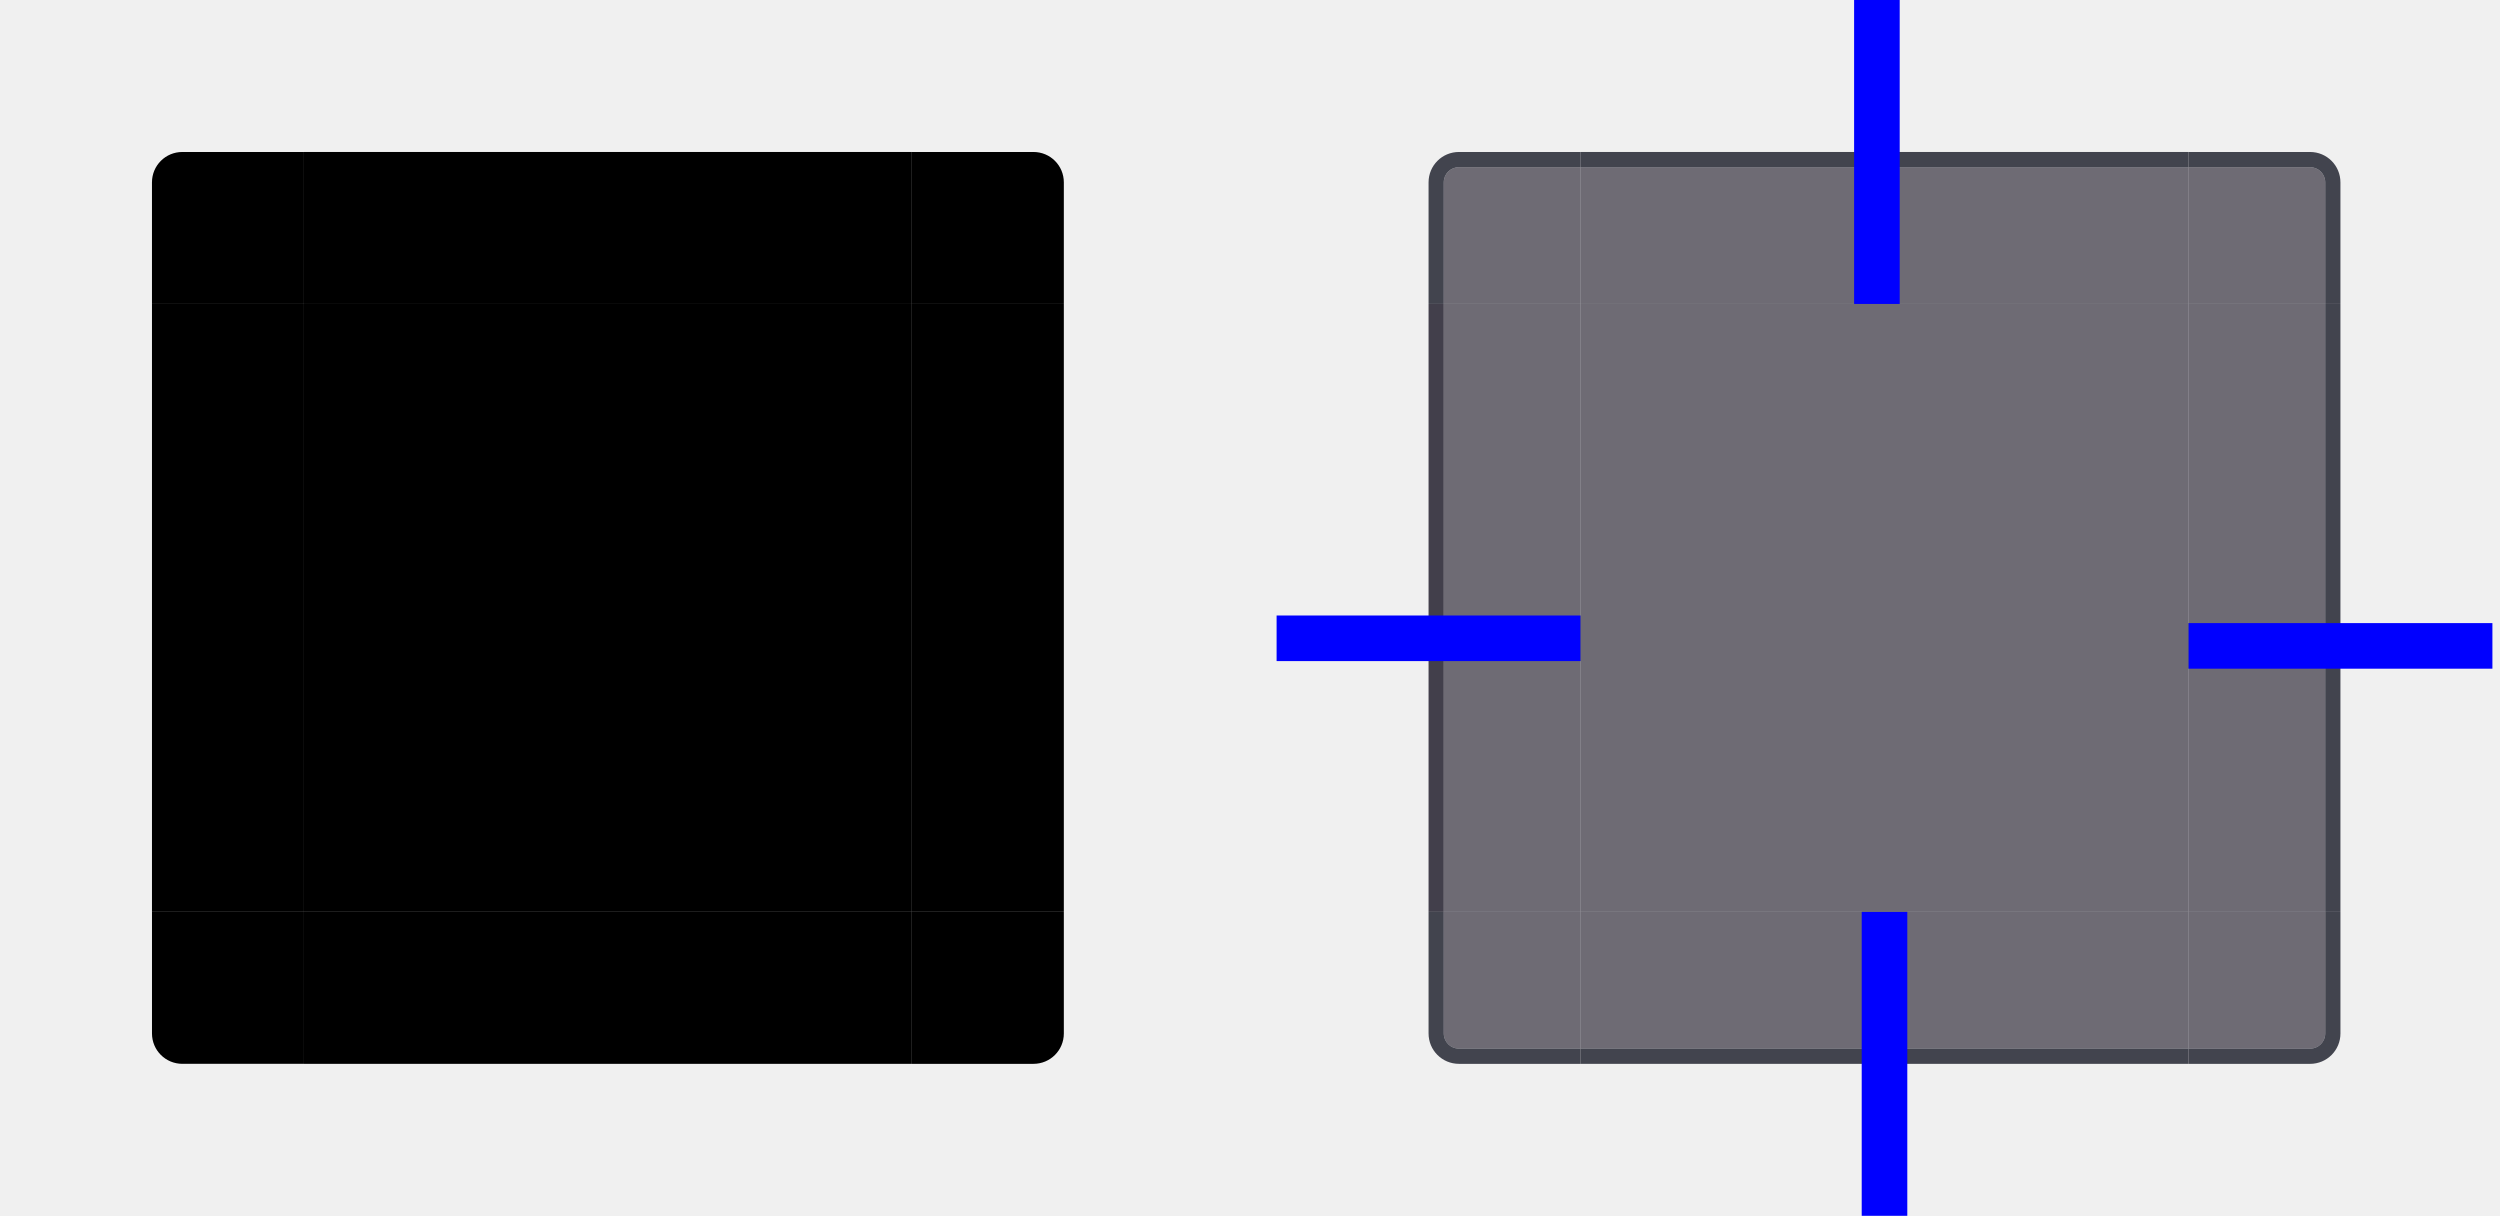
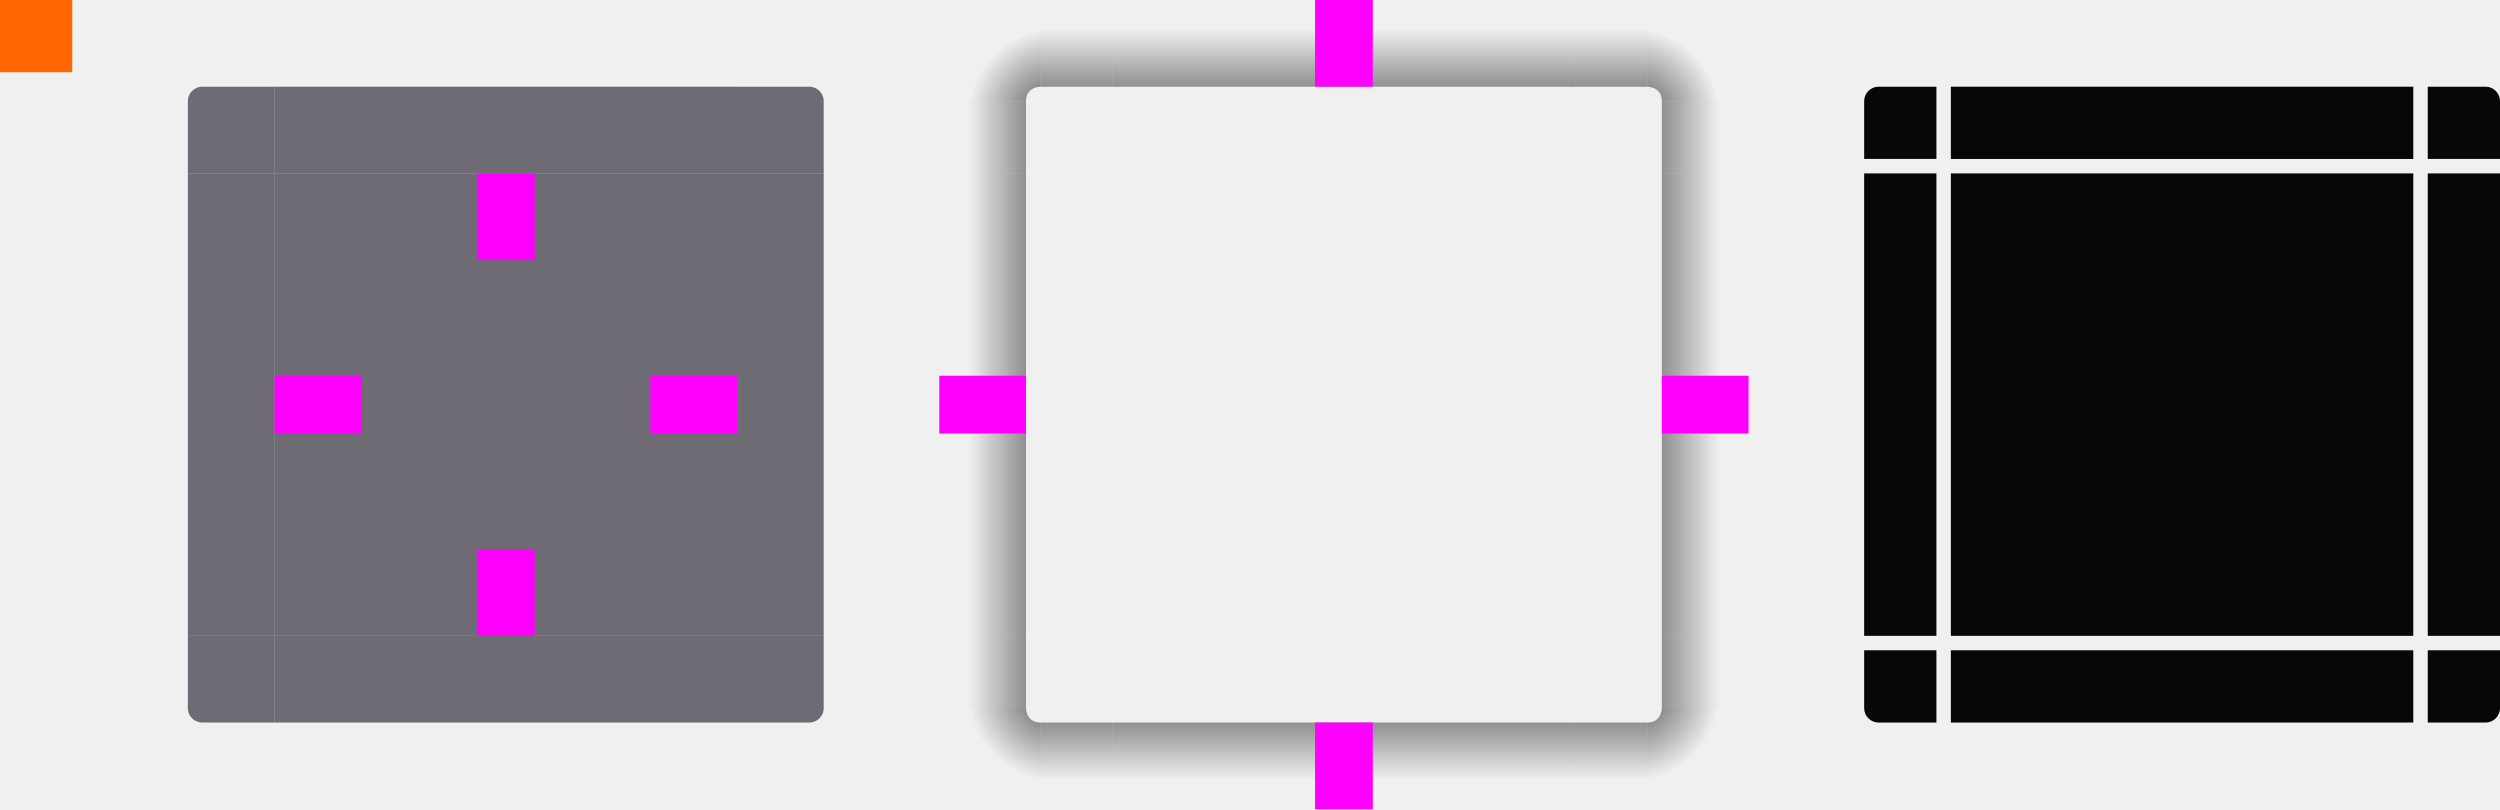
- <svg xmlns="http://www.w3.org/2000/svg" xmlns:xlink="http://www.w3.org/1999/xlink" width="164.5" height="80" id="svg2" version="1.1">
+ <svg xmlns="http://www.w3.org/2000/svg" xmlns:xlink="http://www.w3.org/1999/xlink" width="173" height="56" viewBox="0 0 173 56" id="svg2" version="1.1">
+   <style type="text/css" id="current-color-scheme">
+       .ColorScheme-Text {
+         color:#31363b;
+         stop-color:#31363b;
+       }
+       .ColorScheme-Background {
+         color:#eff0f1;
+         stop-color:#eff0f1;
+       }
+       .ColorScheme-Highlight {
+         color:#3daee9;
+         stop-color:#3daee9;
+       }
+       .ColorScheme-ViewText {
+         color:#31363b;
+         stop-color:#31363b;
+       }
+       .ColorScheme-ViewBackground {
+         color:#fcfcfc;
+         stop-color:#fcfcfc;
+       }
+       .ColorScheme-ViewHover {
+         color:#93cee9;
+         stop-color:#93cee9;
+       }
+       .ColorScheme-ViewFocus{
+         color:#3daee9;
+         stop-color:#3daee9;
+       }
+       .ColorScheme-ButtonText {
+         color:#31363b;
+         stop-color:#31363b;
+       }
+       .ColorScheme-ButtonBackground {
+         color:#eff0f1;
+         stop-color:#eff0f1;
+       }
+       .ColorScheme-ButtonHover {
+         color:#93cee9;
+         stop-color:#93cee9;
+       }
+       .ColorScheme-ButtonFocus{
+         color:#3daee9;
+         stop-color:#3daee9;
+       }
+       </style>
  <defs id="defs4">
-     <linearGradient id="linearGradient3989">
-       <stop style="stop-color:#000000;stop-opacity:0.784;" offset="0" id="stop3991" />
-       <stop id="stop3997" offset="0.5" style="stop-color:#000000;stop-opacity:0.294;" />
-       <stop style="stop-color:#000000;stop-opacity:0.078;" offset="0.75" id="stop3999" />
-       <stop style="stop-color:#000000;stop-opacity:0;" offset="1" id="stop3993" />
+     <linearGradient id="linearGradient4270">
+       <stop id="stop4272" offset="0" style="stop-color:#000000;stop-opacity:0.667" />
+       <stop id="stop4274" offset="1" style="stop-color:#000000;stop-opacity:0;" />
    </linearGradient>
-     <linearGradient id="linearGradient3115">
-       <stop id="stop3117" offset="0" style="stop-color:#ffffff;stop-opacity:1;" />
-       <stop style="stop-color:#000000;stop-opacity:0.255;" offset="0.385" id="stop3119" />
-       <stop id="stop3121" offset="0.692" style="stop-color:#000000;stop-opacity:0.094;" />
-       <stop id="stop3123" offset="1" style="stop-color:#000000;stop-opacity:0;" />
-     </linearGradient>
-     <linearGradient id="linearGradient3105">
-       <stop id="stop3107" offset="0" style="stop-color:#ffffff;stop-opacity:1;" />
-       <stop style="stop-color:#000000;stop-opacity:0.255;" offset="0.385" id="stop3109" />
-       <stop id="stop3111" offset="0.692" style="stop-color:#000000;stop-opacity:0.094;" />
-       <stop id="stop3113" offset="1" style="stop-color:#000000;stop-opacity:0;" />
-     </linearGradient>
-     <linearGradient id="linearGradient3095">
-       <stop id="stop3097" offset="0" style="stop-color:#ffffff;stop-opacity:1;" />
-       <stop style="stop-color:#000000;stop-opacity:0.314;" offset="0.385" id="stop3099" />
-       <stop id="stop3101" offset="0.692" style="stop-color:#000000;stop-opacity:0.118;" />
-       <stop id="stop3103" offset="1" style="stop-color:#000000;stop-opacity:0;" />
-     </linearGradient>
-     <linearGradient id="linearGradient3085">
-       <stop id="stop3087" offset="0" style="stop-color:#ffffff;stop-opacity:1;" />
-       <stop style="stop-color:#000000;stop-opacity:0.255;" offset="0.385" id="stop3089" />
-       <stop id="stop3091" offset="0.692" style="stop-color:#000000;stop-opacity:0.094;" />
-       <stop id="stop3093" offset="1" style="stop-color:#000000;stop-opacity:0;" />
-     </linearGradient>
-     <linearGradient id="linearGradient3884">
-       <stop style="stop-color:#000000;stop-opacity:0.314;" offset="0" id="stop3886" />
-       <stop id="stop3892" offset="0.5" style="stop-color:#000000;stop-opacity:0.118;" />
-       <stop style="stop-color:#000000;stop-opacity:0;" offset="1" id="stop3888" />
-     </linearGradient>
-     <linearGradient id="linearGradient3827">
-       <stop style="stop-color:#ffffff;stop-opacity:1;" offset="0" id="stop3829" />
-       <stop id="stop3835" offset="0.455" style="stop-color:#000000;stop-opacity:0.255;" />
-       <stop style="stop-color:#000000;stop-opacity:0.094;" offset="0.727" id="stop3837" />
-       <stop style="stop-color:#000000;stop-opacity:0;" offset="1" id="stop3831" />
-     </linearGradient>
-     <radialGradient xlink:href="#linearGradient3095" id="radialGradient3833" cx="45" cy="5" fx="45" fy="5" r="6.5" gradientUnits="userSpaceOnUse" gradientTransform="matrix(1.999999,-4.7534163e-7,4.7534182e-7,2,-44.99998,-4.99998)" />
-     <radialGradient xlink:href="#linearGradient3095" id="radialGradient3849" gradientUnits="userSpaceOnUse" gradientTransform="matrix(1.999999,6.4082701e-6,-6.4082513e-6,1.999994,-44.99994,-5.000256)" cx="45" cy="5" fx="45" fy="5" r="6.5" />
-     <radialGradient xlink:href="#linearGradient3095" id="radialGradient3861" gradientUnits="userSpaceOnUse" gradientTransform="matrix(1.999999,-3.9824053e-7,3.9823958e-7,1.999994,-44.99998,-4.99995)" cx="45" cy="5" fx="45" fy="5" r="6.5" />
-     <radialGradient xlink:href="#linearGradient3095" id="radialGradient3873" gradientUnits="userSpaceOnUse" gradientTransform="matrix(2,3.2965234e-7,-3.2965237e-7,2,-44.99999,-5.000015)" cx="45" cy="5" fx="45" fy="5" r="6.5" />
-     <linearGradient xlink:href="#linearGradient3884" id="linearGradient3890" x1="253" y1="717.362" x2="253" y2="709.362" gradientUnits="userSpaceOnUse" />
-     <linearGradient xlink:href="#linearGradient3884-0" id="linearGradient3890-6" x1="253" y1="717.362" x2="253" y2="711.362" gradientUnits="userSpaceOnUse" />
-     <linearGradient id="linearGradient3884-0">
-       <stop style="stop-color:#000000;stop-opacity:0.255;" offset="0" id="stop3886-6" />
-       <stop id="stop3892-3" offset="0.5" style="stop-color:#000000;stop-opacity:0.094;" />
-       <stop style="stop-color:#000000;stop-opacity:0;" offset="1" id="stop3888-8" />
-     </linearGradient>
-     <linearGradient y2="709.362" x2="253" y1="717.362" x1="253" gradientUnits="userSpaceOnUse" id="linearGradient3920" xlink:href="#linearGradient3884" />
-     <linearGradient xlink:href="#linearGradient3884" id="linearGradient3959" gradientUnits="userSpaceOnUse" x1="253" y1="717.362" x2="253" y2="709.362" />
-     <linearGradient xlink:href="#linearGradient3884" id="linearGradient3971" gradientUnits="userSpaceOnUse" x1="253" y1="717.362" x2="253" y2="709.362" />
-     <radialGradient xlink:href="#linearGradient3827" id="radialGradient4067" gradientUnits="userSpaceOnUse" gradientTransform="matrix(1.692308,0,0,1.692308,-31.15384,-3.461538)" cx="45" cy="5" fx="45" fy="5" r="6.5" />
-     <radialGradient xlink:href="#linearGradient3827" id="radialGradient4069" gradientUnits="userSpaceOnUse" gradientTransform="matrix(1.692308,0,0,1.692308,-31.15384,-3.461538)" cx="45" cy="5" fx="45" fy="5" r="6.5" />
-     <radialGradient xlink:href="#linearGradient3827" id="radialGradient4071" gradientUnits="userSpaceOnUse" gradientTransform="matrix(1.692308,0,0,1.692308,-31.15384,-3.461538)" cx="45" cy="5" fx="45" fy="5" r="6.5" />
-     <radialGradient xlink:href="#linearGradient3827" id="radialGradient4073" gradientUnits="userSpaceOnUse" gradientTransform="matrix(1.692308,0,0,1.692308,-31.15384,-3.461538)" cx="45" cy="5" fx="45" fy="5" r="6.5" />
-     <linearGradient xlink:href="#linearGradient3884" id="linearGradient4075" gradientUnits="userSpaceOnUse" x1="253" y1="717.362" x2="253" y2="711.362" />
-     <linearGradient xlink:href="#linearGradient3884-0" id="linearGradient4077" gradientUnits="userSpaceOnUse" x1="253" y1="717.362" x2="253" y2="711.362" />
-     <linearGradient xlink:href="#linearGradient3884-0" id="linearGradient4079" gradientUnits="userSpaceOnUse" x1="253" y1="717.362" x2="253" y2="711.362" />
-     <linearGradient xlink:href="#linearGradient3884" id="linearGradient4081" gradientUnits="userSpaceOnUse" x1="253" y1="717.362" x2="253" y2="711.362" />
-     <clipPath clipPathUnits="userSpaceOnUse" id="clipPath3141">
-       <rect style="fill:#ff0000;stroke:none" id="rect3143" width="25" height="25" x="340" y="702.362" />
-     </clipPath>
-     <clipPath clipPathUnits="userSpaceOnUse" id="clipPath3145">
-       <rect style="fill:#ff0000;stroke:none" id="rect3147" width="25" height="25" x="340" y="702.362" />
-     </clipPath>
-     <clipPath clipPathUnits="userSpaceOnUse" id="clipPath3155">
-       <rect y="702.362" x="310" height="25" width="30" id="rect3157" style="fill:#ff00ff;stroke:none" />
-     </clipPath>
-     <clipPath clipPathUnits="userSpaceOnUse" id="clipPath4050">
-       <rect style="fill:#ff0000;stroke:none" id="rect4052" width="25" height="25" x="340" y="702.362" />
-     </clipPath>
-     <clipPath clipPathUnits="userSpaceOnUse" id="clipPath3101">
-       <rect y="816.362" x="416" height="25" width="25" id="rect3103" style="fill:#008000;fill-opacity:1;stroke:none" />
-     </clipPath>
-     <clipPath clipPathUnits="userSpaceOnUse" id="clipPath3110">
-       <rect y="816.362" x="361" height="25" width="25" id="rect3112" style="fill:#008000;fill-opacity:1;stroke:none" />
-     </clipPath>
-     <clipPath clipPathUnits="userSpaceOnUse" id="clipPath3124">
-       <rect y="816.362" x="386" height="25" width="30" id="rect3126" style="fill:#ffff00;fill-opacity:1;stroke:none" />
-     </clipPath>
-     <clipPath clipPathUnits="userSpaceOnUse" id="clipPath3130">
-       <rect style="fill:#ffff00;fill-opacity:1;stroke:none" id="rect3132" width="30" height="25" x="386" y="871.362" />
-     </clipPath>
-     <clipPath clipPathUnits="userSpaceOnUse" id="clipPath3136">
-       <rect y="871.362" x="416" height="25" width="25" id="rect3138" style="fill:#008000;fill-opacity:1;stroke:none" />
-     </clipPath>
-     <clipPath clipPathUnits="userSpaceOnUse" id="clipPath3142">
-       <rect style="fill:#008000;fill-opacity:1;stroke:none" id="rect3144" width="25" height="25" x="361" y="871.362" />
-     </clipPath>
-     <clipPath clipPathUnits="userSpaceOnUse" id="clipPath3162">
-       <rect transform="rotate(90)" style="fill:#008000;fill-opacity:1;stroke:none" id="rect3164" width="30" height="25" x="841.362" y="-386" />
-     </clipPath>
-     <clipPath clipPathUnits="userSpaceOnUse" id="clipPath3170">
-       <rect transform="rotate(90)" style="fill:#008000;fill-opacity:1;stroke:none" id="rect3172" width="30" height="25" x="841.362" y="-441" />
-     </clipPath>
-     <clipPath clipPathUnits="userSpaceOnUse" id="clipPath3125">
-       <path style="fill:#00000f;fill-opacity:1;stroke:none" d="m 635,787.362 h 25 v 25 h -25 z" id="path3127" clip-path="none" />
-     </clipPath>
-     <clipPath clipPathUnits="userSpaceOnUse" id="clipPath3133">
-       <path id="path3135" d="m 580,787.362 h 25 v 25 h -25 z" style="fill:#00000f;fill-opacity:1;stroke:none" />
-     </clipPath>
-     <clipPath clipPathUnits="userSpaceOnUse" id="clipPath3143">
-       <path id="path3145" d="m 605,787.362 h 30 v 25 h -30 z" style="fill:#00000f;fill-opacity:1;stroke:none" />
-     </clipPath>
-     <clipPath clipPathUnits="userSpaceOnUse" id="clipPath3152">
-       <path id="path3154" d="m 635,842.362 h 25 v 25 h -25 z" style="fill:#00000f;fill-opacity:1;stroke:none" />
-     </clipPath>
-     <clipPath clipPathUnits="userSpaceOnUse" id="clipPath3161">
-       <path id="path3163" d="m 580,842.362 h 25 v 25 h -25 z" style="fill:#00000f;fill-opacity:1;stroke:none" />
-     </clipPath>
-     <clipPath clipPathUnits="userSpaceOnUse" id="clipPath3169">
-       <path id="path3171" d="m 635,812.362 h 25 v 30 h -25 z" style="fill:#00000f;fill-opacity:1;stroke:none" />
-     </clipPath>
-     <clipPath clipPathUnits="userSpaceOnUse" id="clipPath3177">
-       <path id="path3179" d="m 605,842.362 h 30 v 25 h -30 z" style="fill:#00000f;fill-opacity:1;stroke:none" />
-     </clipPath>
-     <clipPath clipPathUnits="userSpaceOnUse" id="clipPath3187">
-       <path style="fill:#00000f;fill-opacity:1;stroke:none" d="m 605,812.362 v 30 h -25 v -30 z" id="path3189" />
-     </clipPath>
-     <filter id="filter3961" width="10" height="10" x="-0.2" y="-0.2" style="color-interpolation-filters:sRGB">
-       <feFlood id="feFlood3963" flood-opacity="0.5" flood-color="rgb(0,0,0)" result="flood" />
-       <feComposite id="feComposite3965" in2="SourceGraphic" in="flood" operator="in" result="composite1" />
-       <feGaussianBlur id="feGaussianBlur3967" stdDeviation="6" result="blur" />
-       <feOffset id="feOffset3969" dx="0" dy="0" result="offset" />
-       <feComposite id="feComposite3971" in2="offset" in="SourceGraphic" operator="over" result="composite2" />
-     </filter>
-     <clipPath clipPathUnits="userSpaceOnUse" id="clipPath4012">
-       <rect style="fill:#000000;fill-opacity:1;stroke:none" id="rect4014" width="30" height="30" x="525" y="767.362" ry="4.5911967e-13" />
-     </clipPath>
-     <clipPath clipPathUnits="userSpaceOnUse" id="clipPath4029">
-       <rect style="fill:#000000;fill-opacity:1;stroke:none" id="rect4031" width="10" height="30" x="510" y="767.362" ry="4.5911967e-13" />
-     </clipPath>
-     <linearGradient xlink:href="#linearGradient3884-9" id="linearGradient3971-9" gradientUnits="userSpaceOnUse" x1="253" y1="717.362" x2="253" y2="711.362" />
-     <linearGradient id="linearGradient3884-9">
-       <stop style="stop-color:#000000;stop-opacity:0.255;" offset="0" id="stop3886-4" />
-       <stop id="stop3892-9" offset="0.5" style="stop-color:#000000;stop-opacity:0.094;" />
-       <stop style="stop-color:#000000;stop-opacity:0;" offset="1" id="stop3888-6" />
-     </linearGradient>
-     <linearGradient xlink:href="#linearGradient3884-0-2" id="linearGradient3959-4" gradientUnits="userSpaceOnUse" x1="253" y1="717.362" x2="253" y2="711.362" />
-     <linearGradient id="linearGradient3884-0-2">
-       <stop style="stop-color:#000000;stop-opacity:0.255;" offset="0" id="stop3886-6-3" />
-       <stop id="stop3892-3-9" offset="0.5" style="stop-color:#000000;stop-opacity:0.094;" />
-       <stop style="stop-color:#000000;stop-opacity:0;" offset="1" id="stop3888-8-5" />
-     </linearGradient>
-     <linearGradient y2="711.362" x2="253" y1="717.362" x1="253" gradientUnits="userSpaceOnUse" id="linearGradient3920-5" xlink:href="#linearGradient3884-0-2" />
-     <linearGradient id="linearGradient3106">
-       <stop style="stop-color:#000000;stop-opacity:0.255;" offset="0" id="stop3108" />
-       <stop id="stop3110" offset="0.5" style="stop-color:#000000;stop-opacity:0.094;" />
-       <stop style="stop-color:#000000;stop-opacity:0;" offset="1" id="stop3112" />
-     </linearGradient>
-     <linearGradient xlink:href="#linearGradient3884-9" id="linearGradient3890-8" x1="253" y1="717.362" x2="253" y2="711.362" gradientUnits="userSpaceOnUse" />
-     <linearGradient id="linearGradient3115-9">
-       <stop style="stop-color:#000000;stop-opacity:0.255;" offset="0" id="stop3117-8" />
-       <stop id="stop3119-0" offset="0.5" style="stop-color:#000000;stop-opacity:0.094;" />
-       <stop style="stop-color:#000000;stop-opacity:0;" offset="1" id="stop3121-4" />
-     </linearGradient>
-     <radialGradient xlink:href="#linearGradient3827-4" id="radialGradient3873-1" gradientUnits="userSpaceOnUse" gradientTransform="matrix(1.692308,0,0,1.692308,-31.15384,-3.461538)" cx="45" cy="5" fx="45" fy="5" r="6.5" />
-     <linearGradient id="linearGradient3827-4">
-       <stop style="stop-color:#ffffff;stop-opacity:1;" offset="0" id="stop3829-1" />
-       <stop id="stop3835-4" offset="0.455" style="stop-color:#000000;stop-opacity:0.255;" />
-       <stop style="stop-color:#000000;stop-opacity:0.094;" offset="0.727" id="stop3837-7" />
-       <stop style="stop-color:#000000;stop-opacity:0;" offset="1" id="stop3831-2" />
-     </linearGradient>
-     <radialGradient xlink:href="#linearGradient3827-4" id="radialGradient3861-6" gradientUnits="userSpaceOnUse" gradientTransform="matrix(1.692308,0,0,1.692308,-31.15384,-3.461538)" cx="45" cy="5" fx="45" fy="5" r="6.5" />
-     <linearGradient id="linearGradient3130">
-       <stop style="stop-color:#ffffff;stop-opacity:1;" offset="0" id="stop3132" />
-       <stop id="stop3134" offset="0.455" style="stop-color:#000000;stop-opacity:0.255;" />
-       <stop style="stop-color:#000000;stop-opacity:0.094;" offset="0.727" id="stop3136" />
-       <stop style="stop-color:#000000;stop-opacity:0;" offset="1" id="stop3138" />
-     </linearGradient>
-     <radialGradient xlink:href="#linearGradient3827-4" id="radialGradient3849-5" gradientUnits="userSpaceOnUse" gradientTransform="matrix(1.692308,0,0,1.692308,-31.15384,-3.461538)" cx="45" cy="5" fx="45" fy="5" r="6.5" />
-     <linearGradient id="linearGradient3141">
-       <stop style="stop-color:#ffffff;stop-opacity:1;" offset="0" id="stop3143" />
-       <stop id="stop3145" offset="0.455" style="stop-color:#000000;stop-opacity:0.255;" />
-       <stop style="stop-color:#000000;stop-opacity:0.094;" offset="0.727" id="stop3147" />
-       <stop style="stop-color:#000000;stop-opacity:0;" offset="1" id="stop3149" />
-     </linearGradient>
-     <radialGradient xlink:href="#linearGradient3827-4" id="radialGradient3833-8" cx="45" cy="5" fx="45" fy="5" r="6.5" gradientUnits="userSpaceOnUse" gradientTransform="matrix(1.692308,0,0,1.692308,-31.15384,-3.461538)" />
-     <linearGradient id="linearGradient3152">
-       <stop style="stop-color:#ffffff;stop-opacity:1;" offset="0" id="stop3154" />
-       <stop id="stop3156" offset="0.455" style="stop-color:#000000;stop-opacity:0.255;" />
-       <stop style="stop-color:#000000;stop-opacity:0.094;" offset="0.727" id="stop3158" />
-       <stop style="stop-color:#000000;stop-opacity:0;" offset="1" id="stop3160" />
-     </linearGradient>
-     <radialGradient xlink:href="#linearGradient3827-4" id="radialGradient4361" gradientUnits="userSpaceOnUse" gradientTransform="matrix(1.692308,0,0,1.692308,813.8462,881.9006)" cx="45" cy="5" fx="45" fy="5" r="6.5" />
-     <linearGradient xlink:href="#linearGradient3763" id="linearGradient4243" gradientUnits="userSpaceOnUse" x1="80" y1="-967.362" x2="80" y2="-952.362" />
-     <linearGradient id="linearGradient3763">
-       <stop style="stop-color:#000000;stop-opacity:0.745;" offset="0" id="stop3765" />
-       <stop id="stop3773" offset="0.5" style="stop-color:#000000;stop-opacity:0.275;" />
-       <stop style="stop-color:#000000;stop-opacity:0.067;" offset="0.75" id="stop3775" />
-       <stop style="stop-color:#000000;stop-opacity:0;" offset="1" id="stop3767" />
-     </linearGradient>
+     <linearGradient xlink:href="#linearGradient4270" id="linearGradient4920" gradientUnits="userSpaceOnUse" x1="-912.362" y1="-35" x2="-906.362" y2="-35" />
+     <linearGradient xlink:href="#linearGradient4270" id="linearGradient4922" gradientUnits="userSpaceOnUse" x1="15" y1="12" x2="9" y2="12" />
+     <radialGradient xlink:href="#linearGradient4270" id="radialGradient4924" gradientUnits="userSpaceOnUse" gradientTransform="matrix(-9.185727e-8,-0.9999998,1.000007,-9.1857169e-8,-840.9759,30.20006)" cx="22.2" cy="913.969" fx="22.2" fy="913.969" r="6" />
+     <linearGradient xlink:href="#linearGradient4270" id="linearGradient4926" gradientUnits="userSpaceOnUse" x1="19" y1="8" x2="19" y2="2" gradientTransform="translate(58,0)" />
+     <linearGradient xlink:href="#linearGradient4270" id="linearGradient4928" gradientUnits="userSpaceOnUse" x1="55" y1="12" x2="61" y2="12" />
+     <radialGradient xlink:href="#linearGradient4270" id="radialGradient4930" gradientUnits="userSpaceOnUse" gradientTransform="matrix(1,4.4078421e-7,-3.4750754e-7,1.000004,59.10746,-903.7655)" cx="53.893" cy="911.762" fx="53.893" fy="911.762" r="6" />
+     <linearGradient xlink:href="#linearGradient4270" id="linearGradient4932" gradientUnits="userSpaceOnUse" x1="51" y1="8" x2="51" y2="2" gradientTransform="translate(58,0)" />
+     <linearGradient xlink:href="#linearGradient4270" id="linearGradient4934" gradientUnits="userSpaceOnUse" x1="952.362" y1="-35" x2="958.362" y2="-35" />
+     <linearGradient xlink:href="#linearGradient4270" id="linearGradient4936" gradientUnits="userSpaceOnUse" x1="19" y1="48" x2="19" y2="54" gradientTransform="translate(58,0)" />
+     <radialGradient xlink:href="#linearGradient4270" id="radialGradient4938" gradientUnits="userSpaceOnUse" gradientTransform="matrix(-0.9999998,-1.5839455e-6,1.5839458e-6,-1,80.64136,998.3622)" cx="7.643" cy="950.362" fx="7.643" fy="950.362" r="6" />
+     <linearGradient xlink:href="#linearGradient4270" id="linearGradient4940" gradientUnits="userSpaceOnUse" x1="15" y1="44" x2="9" y2="44" />
+     <linearGradient xlink:href="#linearGradient4270" id="linearGradient4942" gradientUnits="userSpaceOnUse" x1="51" y1="48" x2="51" y2="54" gradientTransform="translate(58,0)" />
+     <radialGradient xlink:href="#linearGradient4270" id="radialGradient4944" gradientUnits="userSpaceOnUse" gradientTransform="matrix(2.1665502e-7,1,-0.9999899,2.166522e-7,1058.103,-6.250216)" cx="54.25" cy="945.112" fx="54.25" fy="945.112" r="6" />
+     <linearGradient xlink:href="#linearGradient4270" id="linearGradient4946" gradientUnits="userSpaceOnUse" x1="55" y1="44" x2="61" y2="44" />
+     <linearGradient xlink:href="#linearGradient4270" id="linearGradient4948" gradientUnits="userSpaceOnUse" x1="-15" y1="932.362" x2="-9" y2="932.362" />
+     <linearGradient xlink:href="#linearGradient4270" id="linearGradient4950" gradientUnits="userSpaceOnUse" x1="55" y1="932.362" x2="61" y2="932.362" />
+     <style type="text/css" id="current-color-scheme">
+       .ColorScheme-Text {
+         color:#31363b;
+       }
+       .ColorScheme-Background {
+         color:#eff0f1;
+       }
+       .ColorScheme-Highlight {
+         color:#3daee9;
+       }
+       .ColorScheme-ViewText {
+         color:#31363b;
+       }
+       .ColorScheme-ViewBackground {
+         color:#fcfcfc;
+       }
+       .ColorScheme-ViewHover {
+         color:#93cee9;
+       }
+       .ColorScheme-ViewFocus{
+         color:#3daee9;
+       }
+       .ColorScheme-ButtonText {
+         color:#31363b;
+       }
+       .ColorScheme-ButtonBackground {
+         color:#eff0f1;
+       }
+       .ColorScheme-ButtonHover {
+         color:#93cee9;
+       }
+       .ColorScheme-ButtonFocus{
+         color:#3daee9;
+       }
+       </style>
  </defs>
-   <g id="layer1" transform="translate(-973.3296,-1030.159)">
-     <g id="left" transform="matrix(-1,0,0,1.111111,2266.659,-126.6842)" style="fill:#171322;fill-opacity:1">
-       <g transform="matrix(0,0.9999991,-1,0,2249.489,-99.16894)" id="right-1-7" style="fill:#171322;fill-opacity:1">
-         <path id="rect1058-2-6-92" d="m 1158.33,1051.159 h 36 v 9 h -36 z" style="opacity:0.6;fill:#171322;fill-opacity:1;stroke:none" />
-         <rect style="opacity:0.8;fill:#171322;fill-opacity:1;stroke:none" id="rect1060-9-1-0" width="36" height="1" x="1158.33" y="1050.159" />
-       </g>
-       <rect y="1081.159" x="1199.33" height="2" width="10" id="rect1095-2" style="opacity:0;fill:#171322;fill-opacity:1;stroke:none;stroke-width:0.816" />
-     </g>
-     <g transform="matrix(0,-1,1.111112,0,-99.51538,2239.489)" id="top" style="fill:#171322;fill-opacity:1">
-       <g transform="matrix(0,0.9999991,-1,0,2249.489,-99.16894)" id="right-1-0-6" style="fill:#171322;fill-opacity:1">
-         <path id="rect1058-2-6-9-2" d="m 1158.33,1051.159 h 36 v 9 h -36 z" style="opacity:0.6;fill:#171322;fill-opacity:1;stroke:none" />
-         <rect style="opacity:0.8;fill:#171926;fill-opacity:1;stroke:none" id="rect1060-9-1-3-6" width="36" height="1" x="1158.33" y="1050.159" />
-       </g>
-       <rect y="1081.159" x="1199.33" height="2" width="10" id="rect1095-6-1" style="opacity:0;fill:#171322;fill-opacity:1;stroke:none;stroke-width:0.816" />
-     </g>
-     <g transform="matrix(0,1,1.111112,0,-99.51549,-99.17002)" id="bottom" style="fill:#171322;fill-opacity:1">
-       <g transform="matrix(0,0.9999991,-1,0,2249.489,-99.16894)" id="right-1-0" style="fill:#171322;fill-opacity:1">
-         <path id="rect1058-2-6-9" d="m 1158.33,1051.159 h 36 v 9 h -36 z" style="opacity:0.6;fill:#171322;fill-opacity:1;stroke:none" />
-         <rect style="opacity:1;fill:#171926;fill-opacity:0.8;stroke:none" id="rect1060-9-1-3" width="36" height="1" x="1158.33" y="1050.159" />
-       </g>
-       <rect y="1081.159" x="1199.33" height="2" width="10" id="rect1095-6" style="opacity:0;fill:#171322;fill-opacity:1;stroke:none;stroke-width:0.816" />
-     </g>
-     <g id="right" transform="matrix(1,0,0,1.111112,-71.99995,-126.6852)" style="fill:#171322;fill-opacity:1">
-       <g transform="matrix(0,0.9999991,-1,0,2249.489,-99.16894)" id="right-1" style="fill:#171322;fill-opacity:1">
-         <path id="rect1058-2-6" d="m 1158.33,1051.159 h 36 v 9 h -36 z" style="opacity:0.6;fill:#171322;fill-opacity:1;stroke:none" />
-         <rect style="opacity:0.8;fill:#171926;fill-opacity:1;stroke:none" id="rect1060-9-1" width="36" height="1" x="1158.33" y="1050.159" />
-       </g>
-       <rect y="1081.159" x="1199.33" height="2" width="10" id="rect1095" style="opacity:0;fill:#171322;fill-opacity:1;stroke:none;stroke-width:0.816" />
-     </g>
-     <g transform="rotate(-180,1149.83,1074.66)" id="bottomright" style="fill:#171322;fill-opacity:1">
-       <g transform="matrix(-1,0,0,1,2325.659,-0.9998474)" id="topleft-3-7-8" style="fill:#171322;fill-opacity:1">
-         <path style="opacity:0.6;fill:#171322;fill-opacity:1;stroke:none;stroke-width:180;stroke-linecap:round;stroke-linejoin:round;stroke-miterlimit:4;stroke-dasharray:none;stroke-opacity:1" d="m 147,12 5e-5,9 h 9 L 156,13 c 0,-0.554 -0.446,-1 -1,-1 z" transform="translate(996.3295,1039.159)" id="topright-3-3-5-9" />
-         <path style="opacity:0.8;fill:#171926;fill-opacity:1;stroke:none" d="m 1143.33,1050.159 v 1 h 8 c 0.554,0 1,0.446 1,1 v 8 h 1 v -8 c 0,-1.108 -0.892,-2 -2,-2 z" id="rect988-7-5-9-7" />
-       </g>
-       <rect y="1039.159" x="1162.33" height="10" width="10" id="rect1186-2-3" style="opacity:0;fill:#171322;fill-opacity:1;stroke:none;stroke-width:0.953" />
-     </g>
-     <path id="path3110" d="m 366.071,702.648 v 4 h 4 v -1 c 0,-1.662 -1.338,-3 -3,-3 z" style="opacity:0;fill:#ffffff;fill-opacity:0.176;stroke:none" clip-path="url(#clipPath3145)" />
-     <rect style="fill:#0000ff;fill-opacity:1;stroke:none;stroke-width:2" id="hint-top-margin" width="3" height="20" x="1095.33" y="1030.159" />
-     <rect style="fill:#0000ff;fill-opacity:1;stroke:none;stroke-width:2" id="hint-left-margin" width="20" height="3" x="1057.33" y="1070.659" />
-     <rect y="1071.159" x="1117.33" height="3" width="20" id="hint-right-margin" style="fill:#0000ff;fill-opacity:1;stroke:none;stroke-width:2" />
-     <rect y="-1098.83" x="1090.159" height="3" width="20" id="hint-bottom-margin" style="fill:#0000ff;fill-opacity:1;stroke:none;stroke-width:2" transform="rotate(90)" />
-     <rect y="1100.159" x="1127.33" height="10" width="10" id="hint-tile-center" style="fill:#0000ff;fill-opacity:0.06;stroke:none;stroke-width:2;opacity:0" />
-     <g id="mask-left" transform="matrix(0,1,1,0,-60.82989,-27.17016)">
-       <g transform="matrix(0,-1.999993,-1.111111,0,2241.065,1144.159)" id="g1088">
-         <path id="path1086" d="m 45,1011.362 h 5 v 36 h -5 z" style="fill:#000000;fill-opacity:1;stroke:none" />
-       </g>
-       <g id="g1092" transform="matrix(0,2,-1.111111,0,2241.065,944.1594)" style="fill:#e3f4d7;fill-opacity:0">
-         <path style="fill:#e3f4d7;fill-opacity:0;stroke:none" d="m 45,1011.362 h 5 v 36 h -5 z" id="path1090" />
-       </g>
-     </g>
-     <g transform="rotate(90,1057.33,1030.159)" id="mask-right">
-       <g id="g1098" transform="matrix(0,-1.999993,-1.111111,0,2241.065,1144.159)">
-         <path style="fill:#000000;fill-opacity:1;stroke:none" d="m 45,1011.362 h 5 v 36 h -5 z" id="path1096" />
-       </g>
-       <g style="fill:#e3f4d7;fill-opacity:0" transform="matrix(0,2,-1.111111,0,2241.065,944.1594)" id="g1102">
-         <path id="path1100" d="m 45,1011.362 h 5 v 36 h -5 z" style="fill:#e3f4d7;fill-opacity:0;stroke:none" />
-       </g>
-     </g>
-     <g transform="matrix(1,0,0,-1,-84,2144.319)" id="mask-bottom">
-       <g id="g1108" transform="matrix(0,-1.999993,-1.111111,0,2241.065,1144.159)">
-         <path style="fill:#000000;fill-opacity:1;stroke:none" d="m 45,1011.362 h 5 v 36 h -5 z" id="path1106" />
-       </g>
-       <g style="fill:#e3f4d7;fill-opacity:0" transform="matrix(0,2,-1.111111,0,2241.065,944.1594)" id="g1112">
-         <path id="path1110" d="m 45,1011.362 h 5 v 36 h -5 z" style="fill:#e3f4d7;fill-opacity:0;stroke:none" />
-       </g>
-     </g>
-     <g transform="translate(-84,-4)" id="mask-top">
-       <g transform="matrix(0,-1.999993,-1.111111,0,2241.065,1144.159)" id="g1118">
-         <path id="path1116" d="m 45,1011.362 h 5 v 36 h -5 z" style="fill:#000000;fill-opacity:1;stroke:none" />
-       </g>
-       <g id="g1122" transform="matrix(0,2,-1.111111,0,2241.065,944.1594)" style="fill:#e3f4d7;fill-opacity:0">
-         <path style="fill:#e3f4d7;fill-opacity:0;stroke:none" d="m 45,1011.362 h 5 v 36 h -5 z" id="path1120" />
-       </g>
-     </g>
-     <rect y="1050.159" x="993.33" height="40" width="40" id="mask-center" style="fill:#000000;fill-opacity:1;stroke:none;stroke-width:1.054" />
-     <g transform="translate(-16,-3.999866)" id="mask-topright">
-       <rect ry="0" y="1034.159" x="1049.33" height="20" width="20" id="rect1128" style="opacity:1;fill:#ffffff;fill-opacity:0;stroke:none;stroke-width:240.535;stroke-linecap:round;stroke-linejoin:round;stroke-miterlimit:4;stroke-dasharray:none;stroke-opacity:1" />
-       <path style="opacity:1;fill:#000000;fill-opacity:1;stroke:none;stroke-width:180;stroke-linecap:round;stroke-linejoin:round;stroke-miterlimit:4;stroke-dasharray:none;stroke-opacity:1" d="m 1049.33,1044.159 v 10 l 10,10e-5 v -8 c 0,-1.108 -0.892,-2 -2,-2 z" id="path1130" />
-     </g>
-     <g id="mask-bottomright" transform="matrix(1,0,0,-1,-16,2144.319)">
-       <rect style="opacity:1;fill:#ffffff;fill-opacity:0;stroke:none;stroke-width:240.535;stroke-linecap:round;stroke-linejoin:round;stroke-miterlimit:4;stroke-dasharray:none;stroke-opacity:1" id="rect1134" width="20" height="20" x="1049.33" y="1034.159" ry="0" />
-       <path id="path1136" d="m 1049.33,1044.159 v 10 l 10,10e-5 v -8 c 0,-1.108 -0.892,-2 -2,-2 z" style="opacity:1;fill:#000000;fill-opacity:1;stroke:none;stroke-width:180;stroke-linecap:round;stroke-linejoin:round;stroke-miterlimit:4;stroke-dasharray:none;stroke-opacity:1" />
-     </g>
-     <g transform="rotate(-180,1021.33,1072.159)" id="mask-bottomleft">
-       <rect ry="0" y="1034.159" x="1049.33" height="20" width="20" id="rect1140" style="opacity:1;fill:#ffffff;fill-opacity:0;stroke:none;stroke-width:240.535;stroke-linecap:round;stroke-linejoin:round;stroke-miterlimit:4;stroke-dasharray:none;stroke-opacity:1" />
-       <path style="opacity:1;fill:#000000;fill-opacity:1;stroke:none;stroke-width:180;stroke-linecap:round;stroke-linejoin:round;stroke-miterlimit:4;stroke-dasharray:none;stroke-opacity:1" d="m 1049.33,1044.159 v 10 l 10,10e-5 v -8 c 0,-1.108 -0.892,-2 -2,-2 z" id="path1142" />
-     </g>
-     <g id="mask-topleft" transform="matrix(-1,0,0,1,2042.659,-3.999825)">
-       <rect style="opacity:1;fill:#ffffff;fill-opacity:0;stroke:none;stroke-width:240.535;stroke-linecap:round;stroke-linejoin:round;stroke-miterlimit:4;stroke-dasharray:none;stroke-opacity:1" id="rect1146" width="20" height="20" x="1049.33" y="1034.159" ry="0" />
-       <path id="path1148" d="m 1049.33,1044.159 v 10 l 10,10e-5 v -8 c 0,-1.108 -0.892,-2 -2,-2 z" style="opacity:1;fill:#000000;fill-opacity:1;stroke:none;stroke-width:180;stroke-linecap:round;stroke-linejoin:round;stroke-miterlimit:4;stroke-dasharray:none;stroke-opacity:1" />
-     </g>
-     <rect style="opacity:0.6;fill:#171322;fill-opacity:1;stroke:none;stroke-width:1" id="center" width="40" height="40" x="1077.33" y="1050.159" />
-     <g id="topleft" transform="translate(-105,-9)" style="fill:#171322;fill-opacity:1">
-       <g transform="matrix(-1,0,0,1,2325.659,-0.9998474)" id="topleft-3" style="fill:#171322;fill-opacity:1">
-         <path style="opacity:0.6;fill:#171322;fill-opacity:1;stroke:none;stroke-width:180;stroke-linecap:round;stroke-linejoin:round;stroke-miterlimit:4;stroke-dasharray:none;stroke-opacity:1" d="m 147,12 5e-5,9 h 9 L 156,13 c 0,-0.554 -0.446,-1 -1,-1 z" transform="translate(996.3295,1039.159)" id="topright-3-3" />
-         <path style="opacity:0.8;fill:#171926;fill-opacity:1;stroke:none" d="m 1143.33,1050.159 v 1 h 8 c 0.554,0 1,0.446 1,1 v 8 h 1 v -8 c 0,-1.108 -0.892,-2 -2,-2 z" id="rect988-7-5" />
-       </g>
-       <rect y="1039.159" x="1162.33" height="10" width="10" id="rect1186" style="opacity:0;fill:#171322;fill-opacity:1;stroke:none;stroke-width:0.953" />
-     </g>
-     <g transform="matrix(-1,0,0,1,2299.659,-9)" id="topright" style="fill:#171322;fill-opacity:1">
-       <g transform="matrix(-1,0,0,1,2325.659,-0.9998474)" id="topleft-3-7" style="fill:#171322;fill-opacity:1">
-         <path style="opacity:0.6;fill:#171322;fill-opacity:1;stroke:none;stroke-width:180;stroke-linecap:round;stroke-linejoin:round;stroke-miterlimit:4;stroke-dasharray:none;stroke-opacity:1" d="m 147,12 5e-5,9 h 9 L 156,13 c 0,-0.554 -0.446,-1 -1,-1 z" transform="translate(996.3295,1039.159)" id="topright-3-3-5" />
-         <path style="opacity:0.8;fill:#171926;fill-opacity:1;stroke:none" d="m 1143.33,1050.159 v 1 h 8 c 0.554,0 1,0.446 1,1 v 8 h 1 v -8 c 0,-1.108 -0.892,-2 -2,-2 z" id="rect988-7-5-9" />
-       </g>
-       <rect y="1039.159" x="1162.33" height="10" width="10" id="rect1186-2" style="opacity:0;fill:#171322;fill-opacity:1;stroke:none;stroke-width:0.953" />
-     </g>
-     <g transform="matrix(1,0,0,-1,-105,2149.319)" id="bottomleft" style="fill:#171322;fill-opacity:1">
-       <g transform="matrix(-1,0,0,1,2325.659,-0.9998474)" id="topleft-3-7-8-1" style="fill:#171322;fill-opacity:1">
-         <path style="opacity:0.6;fill:#171322;fill-opacity:1;stroke:none;stroke-width:180;stroke-linecap:round;stroke-linejoin:round;stroke-miterlimit:4;stroke-dasharray:none;stroke-opacity:1" d="m 147,12 5e-5,9 h 9 L 156,13 c 0,-0.554 -0.446,-1 -1,-1 z" transform="translate(996.3295,1039.159)" id="topright-3-3-5-9-2" />
-         <path style="opacity:1;fill:#171926;fill-opacity:0.8;stroke:none" d="m 1143.33,1050.159 v 1 h 8 c 0.554,0 1,0.446 1,1 v 8 h 1 v -8 c 0,-1.108 -0.892,-2 -2,-2 z" id="rect988-7-5-9-7-9" />
-       </g>
-       <rect y="1039.159" x="1162.33" height="10" width="10" id="rect1186-2-3-3" style="opacity:0;fill:#171322;fill-opacity:1;stroke:none;stroke-width:0.953" />
+   <g id="layer1" transform="translate(0,-904.3622)">
+     <rect style="opacity:1;fill:#ff6600;fill-opacity:1;stroke:none" id="hint-tile-center" width="5" height="5" x="0" y="904.362" />
+     <g id="top">
+       <rect y="-51" x="-916.362" height="32" width="6" id="rect4152" style="opacity:0.6;fill:#171322;fill-opacity:1;stroke:none" transform="matrix(0,-1,-1,0,0,0)" class="ColorScheme-Background" />
+     </g>
+     <g id="topleft">
+       <path style="opacity:0.6;fill:#171322;fill-opacity:1" d="m 14,6 c -0.554,0 -1,0.446 -1,1 l 0,4 0,1 4,0 1,0 1,0 0,-1 0,-4 0,-1 -1,0 -1,0 -3,0 z" transform="translate(0,904.3622)" id="rect4159" class="ColorScheme-Background" />
+     </g>
+     <g id="topright">
+       <path style="opacity:0.6;fill:#171322;fill-opacity:1" d="m 51,6 0,1 0,4 0,1 1,0 1,0 3,0 1,0 0,-1 0,-4 C 57,6.446 56.554,6 56,6 l -3,0 -1,0 -1,0 z" transform="translate(0,904.3622)" id="rect4177" class="ColorScheme-Background" />
+     </g>
+     <g id="bottom">
+       <rect transform="matrix(0,1,-1,0,0,0)" style="opacity:0.6;fill:#171322;fill-opacity:1;stroke:none" id="rect4148" width="6" height="32" x="948.362" y="-51" class="ColorScheme-Background" />
+     </g>
+     <g id="bottomleft">
+       <path style="opacity:0.6;fill:#171322;fill-opacity:1" d="m 19,954.362 0,-1 0,-4 0,-1 -1,0 -1,0 -3,0 -1,0 0,1 0,4 c 0,0.554 0.446,1 1,1 l 3,0 1,0 1,0 z" id="path5048" class="ColorScheme-Background" />
+     </g>
+     <g id="bottomright">
+       <path id="rect4177-6" d="m 51,954.362 0,-1 0,-4 0,-1 1,0 1,0 3,0 1,0 0,1 0,4 c 0,0.554 -0.446,1 -1,1 l -3,0 -1,0 -1,0 z" style="opacity:0.6;fill:#171322;fill-opacity:1" class="ColorScheme-Background" />
+     </g>
+     <g id="left">
+       <rect transform="scale(-1,1)" style="opacity:0.6;fill:#171322;fill-opacity:1;stroke:none" id="rect4144" width="6" height="32" x="-19" y="916.362" class="ColorScheme-Background" />
+     </g>
+     <g id="right">
+       <rect y="916.362" x="51" height="32" width="6" id="rect4140" style="opacity:0.6;fill:#171322;fill-opacity:1;stroke:none" class="ColorScheme-Background" />
+     </g>
+     <g id="center">
+       <rect y="916.362" x="19" height="32" width="32" id="rect4401" style="opacity:1;fill:none;fill-opacity:1;stroke:none" />
+       <rect style="opacity:0.6;fill:#171322;fill-opacity:1;stroke:none" id="rect4138" width="32" height="32" x="19" y="916.362" class="ColorScheme-Background" />
+     </g>
+     <rect style="fill:#ff00ff;fill-opacity:1;stroke:none" id="hint-top-margin" width="4" height="6" x="33" y="916.362" />
+     <rect y="942.362" x="33" height="6" width="4" id="hint-bottom-margin" style="fill:#ff00ff;fill-opacity:1;stroke:none" />
+     <rect y="-51" x="930.362" height="6" width="4" id="hint-right-margin" style="fill:#ff00ff;fill-opacity:1;stroke:none" transform="matrix(0,1,-1,0,0,0)" />
+     <rect style="fill:#ff00ff;fill-opacity:1;stroke:none" id="hint-left-margin" width="4" height="6" x="930.362" y="-25" transform="matrix(0,1,-1,0,0,0)" />
+     <g id="shadow-top" transform="translate(58,0)">
+       <rect transform="matrix(0,-1,-1,0,0,0)" style="opacity:1;fill:none;fill-opacity:1;stroke:none" id="rect4820" width="6" height="32" x="-916.362" y="-51" />
+       <rect transform="matrix(0,-1,-1,0,0,0)" style="opacity:0.9;fill:url(#linearGradient4920);fill-opacity:1;stroke:none" id="rect4822" width="6" height="32" x="-910.362" y="-51" />
+       <rect y="-51" x="-911.362" height="32" width="1" id="rect4824" style="opacity:1;fill:none;fill-opacity:1;stroke:none" transform="matrix(0,-1,-1,0,0,0)" />
+     </g>
+     <g id="shadow-topleft" transform="translate(58,0)">
+       <path id="path4828" transform="translate(0,904.3622)" d="m 7,7 0,1 0,4 6,0 0,-4 0,-1 -6,0 z" style="fill:url(#linearGradient4922);fill-opacity:1;fill-rule:evenodd;stroke:none;stroke-width:1px;stroke-linecap:butt;stroke-linejoin:miter;stroke-opacity:1;opacity:0.9" />
+       <path style="opacity:1;fill:url(#radialGradient4924);fill-opacity:1;fill-rule:evenodd;stroke:none;stroke-width:1px;stroke-linecap:butt;stroke-linejoin:miter;stroke-opacity:1" d="M 65 0 L 65 7 L 71 7 C 71 6 72 6 72 6 L 72 0 L 65 0 z " transform="translate(-58,904.3622)" id="path4830" />
+       <path style="fill:url(#linearGradient4926);fill-opacity:1;fill-rule:evenodd;stroke:none;stroke-width:1px;stroke-linecap:butt;stroke-linejoin:miter;stroke-opacity:1;opacity:0.9" d="m 72,0 0,6 1,0 4,0 0,-6 -4,0 -1,0 z" transform="translate(-58,904.3622)" id="path4832" />
+       <rect ry="1" y="910.362" x="-19" height="6" width="6" id="rect4834" style="fill:none;fill-opacity:1" transform="scale(-1,1)" />
+       <rect ry="0" y="910.362" x="-19" height="6" width="2" id="rect4836" style="fill:none;fill-opacity:1" transform="scale(-1,1)" />
+       <rect y="914.362" x="-18" height="2" width="5" id="rect4838" style="fill:none;fill-opacity:1" transform="scale(-1,1)" />
+     </g>
+     <g id="shadow-topright" transform="translate(58,0)">
+       <path id="path4842" transform="translate(0,904.3622)" d="m 57,7 0,1 0,4 6,0 0,-4 0,-1 -6,0 z" style="fill:url(#linearGradient4928);fill-opacity:1;fill-rule:evenodd;stroke:none;stroke-width:1px;stroke-linecap:butt;stroke-linejoin:miter;stroke-opacity:1;opacity:0.9" />
+       <path style="fill:url(#radialGradient4930);fill-opacity:1;fill-rule:evenodd;stroke:none;stroke-width:1px;stroke-linecap:butt;stroke-linejoin:miter;stroke-opacity:1;opacity:1" d="M 114 0 L 114 6 C 114 6 115 6 115 7 L 121 7 L 121 0 L 114 0 z " id="path4844" transform="translate(-58,904.3622)" />
+       <path style="fill:url(#linearGradient4932);fill-opacity:1;fill-rule:evenodd;stroke:none;stroke-width:1px;stroke-linecap:butt;stroke-linejoin:miter;stroke-opacity:1;opacity:0.9" d="m 109,0 0,6 4,0 1,0 0,-6 -1,0 -4,0 z" transform="translate(-58,904.3622)" id="path4846" />
+       <rect style="fill:none;fill-opacity:1" id="rect4848" width="6" height="6" x="51" y="910.362" ry="1" />
+       <rect style="fill:none;fill-opacity:1" id="rect4850" width="2" height="6" x="51" y="910.362" ry="0" />
+       <rect style="fill:none;fill-opacity:1" id="rect4852" width="5" height="2" x="52" y="914.362" />
+     </g>
+     <g id="shadow-bottom" transform="translate(58,0)">
+       <rect y="-51" x="948.362" height="32" width="6" id="rect4856" style="opacity:1;fill:none;fill-opacity:1;stroke:none" transform="matrix(0,1,-1,0,0,0)" />
+       <rect y="-51" x="954.362" height="32" width="6" id="rect4858" style="opacity:0.9;fill:url(#linearGradient4934);fill-opacity:1;stroke:none" transform="matrix(0,1,-1,0,0,0)" />
+       <rect transform="matrix(0,1,-1,0,0,0)" style="opacity:1;fill:none;fill-opacity:1;stroke:none" id="rect4860" width="1" height="32" x="953.362" y="-51" />
+     </g>
+     <g id="shadow-bottomleft" transform="translate(58,0)">
+       <path style="fill:url(#linearGradient4936);fill-opacity:1;fill-rule:evenodd;stroke:none;stroke-width:1px;stroke-linecap:butt;stroke-linejoin:miter;stroke-opacity:1;opacity:0.9" d="m 72,50 0,6 1,0 4,0 0,-6 -4,0 -1,0 z" transform="translate(-58,904.3622)" id="path4864" />
+       <path style="opacity:1;fill:url(#radialGradient4938);fill-opacity:1;fill-rule:evenodd;stroke:none;stroke-width:1px;stroke-linecap:butt;stroke-linejoin:miter;stroke-opacity:1" d="M 65 49 L 65 56 L 72 56 L 72 50 C 71 50 71 49 71 49 L 65 49 z " transform="translate(-58,904.3622)" id="path4866" />
+       <path id="path4868" transform="translate(0,904.3622)" d="m 7,44 0,4 0,1 6,0 0,-1 0,-4 -6,0 z" style="fill:url(#linearGradient4940);fill-opacity:1;fill-rule:evenodd;stroke:none;stroke-width:1px;stroke-linecap:butt;stroke-linejoin:miter;stroke-opacity:1;opacity:0.9" />
+       <rect style="fill:none;fill-opacity:1" id="rect4870" width="6" height="6" x="-19" y="-954.362" ry="1" transform="scale(-1,-1)" />
+       <rect transform="scale(-1,-1)" style="fill:none;fill-opacity:1" id="rect4872" width="2" height="6" x="-19" y="-954.362" ry="0" />
+       <rect transform="scale(-1,-1)" style="fill:none;fill-opacity:1" id="rect4874" width="5" height="2" x="-18" y="-950.362" />
+     </g>
+     <g id="shadow-bottomright" transform="translate(58,0)">
+       <path style="fill:url(#linearGradient4942);fill-opacity:1;fill-rule:evenodd;stroke:none;stroke-width:1px;stroke-linecap:butt;stroke-linejoin:miter;stroke-opacity:1;opacity:0.9" d="m 109,50 0,6 4,0 1,0 0,-6 -1,0 -4,0 z" transform="translate(-58,904.3622)" id="path4878" />
+       <path style="opacity:1;fill:url(#radialGradient4944);fill-opacity:1;fill-rule:evenodd;stroke:none;stroke-width:1px;stroke-linecap:butt;stroke-linejoin:miter;stroke-opacity:1" d="M 115 49 C 115 49 115 50 114 50 L 114 56 L 121 56 L 121 49 L 115 49 z " transform="translate(-58,904.3622)" id="path4880" />
+       <path id="path4882" transform="translate(0,904.3622)" d="m 57,44 0,4 0,1 6,0 0,-1 0,-4 -6,0 z" style="fill:url(#linearGradient4946);fill-opacity:1;fill-rule:evenodd;stroke:none;stroke-width:1px;stroke-linecap:butt;stroke-linejoin:miter;stroke-opacity:1;opacity:0.9" />
+       <rect ry="1" y="-954.362" x="51" height="6" width="6" id="rect4884" style="fill:none;fill-opacity:1" transform="scale(1,-1)" />
+       <rect ry="0" y="-954.362" x="51" height="6" width="2" id="rect4886" style="fill:none;fill-opacity:1" transform="scale(1,-1)" />
+       <rect y="-950.362" x="52" height="2" width="5" id="rect4888" style="fill:none;fill-opacity:1" transform="scale(1,-1)" />
+     </g>
+     <g id="shadow-left" transform="translate(58,0)">
+       <rect y="916.362" x="-19" height="32" width="6" id="rect4892" style="opacity:1;fill:none;fill-opacity:1;stroke:none" transform="scale(-1,1)" />
+       <rect y="916.362" x="-13" height="32" width="6" id="rect4894" style="opacity:0.9;fill:url(#linearGradient4948);fill-opacity:1;stroke:none" transform="scale(-1,1)" />
+       <rect transform="scale(-1,1)" style="opacity:1;fill:none;fill-opacity:1;stroke:none" id="rect4896" width="1" height="32" x="-14" y="916.362" />
+     </g>
+     <g id="shadow-right" transform="translate(58,0)">
+       <rect style="opacity:1;fill:none;fill-opacity:1;stroke:none" id="rect4900" width="6" height="32" x="51" y="916.362" />
+       <rect style="opacity:0.9;fill:url(#linearGradient4950);fill-opacity:1;stroke:none" id="rect4902" width="6" height="32" x="57" y="916.362" />
+       <rect y="916.362" x="56" height="32" width="1" id="rect4904" style="opacity:1;fill:none;fill-opacity:1;stroke:none" />
+     </g>
+     <g id="shadow-center" transform="translate(58,0)">
+       <rect style="opacity:1;fill:none;fill-opacity:1;stroke:none" id="rect4908" width="32" height="32" x="19" y="916.362" />
+       <rect y="916.362" x="19" height="32" width="32" id="rect4910" style="opacity:1;fill:none;fill-opacity:1;stroke:none" />
+     </g>
+     <rect y="904.362" x="91" height="6" width="4" id="shadow-hint-top-margin" style="fill:#ff00ff;fill-opacity:1;stroke:none" />
+     <rect style="fill:#ff00ff;fill-opacity:1;stroke:none" id="shadow-hint-bottom-margin" width="4" height="6" x="91" y="954.362" />
+     <rect transform="matrix(0,1,-1,0,0,0)" style="fill:#ff00ff;fill-opacity:1;stroke:none" id="shadow-hint-right-margin" width="4" height="6" x="930.362" y="-121" />
+     <rect transform="matrix(0,1,-1,0,0,0)" y="-71" x="930.362" height="6" width="4" id="shadow-hint-left-margin" style="fill:#ff00ff;fill-opacity:1;stroke:none" />
+     <g id="mask-top" transform="translate(116,0)">
+       <rect transform="matrix(0,-1,-1,0,0,0)" style="opacity:0.97;fill:#000000;fill-opacity:1;stroke:none" id="rect4265" width="5" height="32" x="-915.362" y="-51" />
+     </g>
+     <g id="mask-topleft" transform="translate(116,0)">
+       <path style="opacity:0.97;fill:#000000;fill-opacity:1" d="M 130 6 C 129.446 6 129 6.446 129 7 L 129 11 L 134 11 L 134 6 L 133 6 L 130 6 z " transform="translate(-116,904.3622)" id="path4277" />
+     </g>
+     <g id="mask-topright" transform="translate(116,0)">
+       <path style="opacity:0.97;fill:#000000;fill-opacity:1" d="M 168 6 L 168 11 L 173 11 L 173 7 C 173 6.446 172.554 6 172 6 L 169 6 L 168 6 z " transform="translate(-116,904.3622)" id="path4287" />
+     </g>
+     <g id="mask-bottom" transform="translate(116,0)">
+       <rect y="-51" x="949.362" height="32" width="5" id="rect4291" style="opacity:0.97;fill:#000000;fill-opacity:1;stroke:none" transform="matrix(0,1,-1,0,0,0)" />
+     </g>
+     <g id="mask-bottomleft" transform="translate(116,0)">
+       <path style="opacity:0.97;fill:#000000;fill-opacity:1" d="M 129 45 L 129 49 C 129 49.554 129.446 50 130 50 L 133 50 L 134 50 L 134 45 L 129 45 z " transform="translate(-116,904.3622)" id="path4303" />
+     </g>
+     <g id="mask-bottomright" transform="translate(116,0)">
+       <path style="opacity:0.97;fill:#000000;fill-opacity:1" d="M 168 45 L 168 50 L 169 50 L 172 50 C 172.554 50 173 49.554 173 49 L 173 45 L 168 45 z " transform="translate(-116,904.3622)" id="path4313" />
+     </g>
+     <g id="mask-left" transform="translate(116,0)">
+       <rect y="916.362" x="-18" height="32" width="5" id="rect4317" style="opacity:0.97;fill:#000000;fill-opacity:1;stroke:none" transform="scale(-1,1)" />
+     </g>
+     <g id="mask-right" transform="translate(116,0)">
+       <rect style="opacity:0.97;fill:#000000;fill-opacity:1;stroke:none" id="rect4323" width="5" height="32" x="52" y="916.362" />
+     </g>
+     <g id="mask-center" transform="translate(116,0)">
+       <rect style="opacity:1;fill:none;fill-opacity:1;stroke:none" id="rect4329" width="32" height="32" x="19" y="916.362" />
+       <rect y="916.362" x="19" height="32" width="32" id="rect4331" style="opacity:0.97;fill:#000000;fill-opacity:1;stroke:none" />
    </g>
  </g>
</svg>
